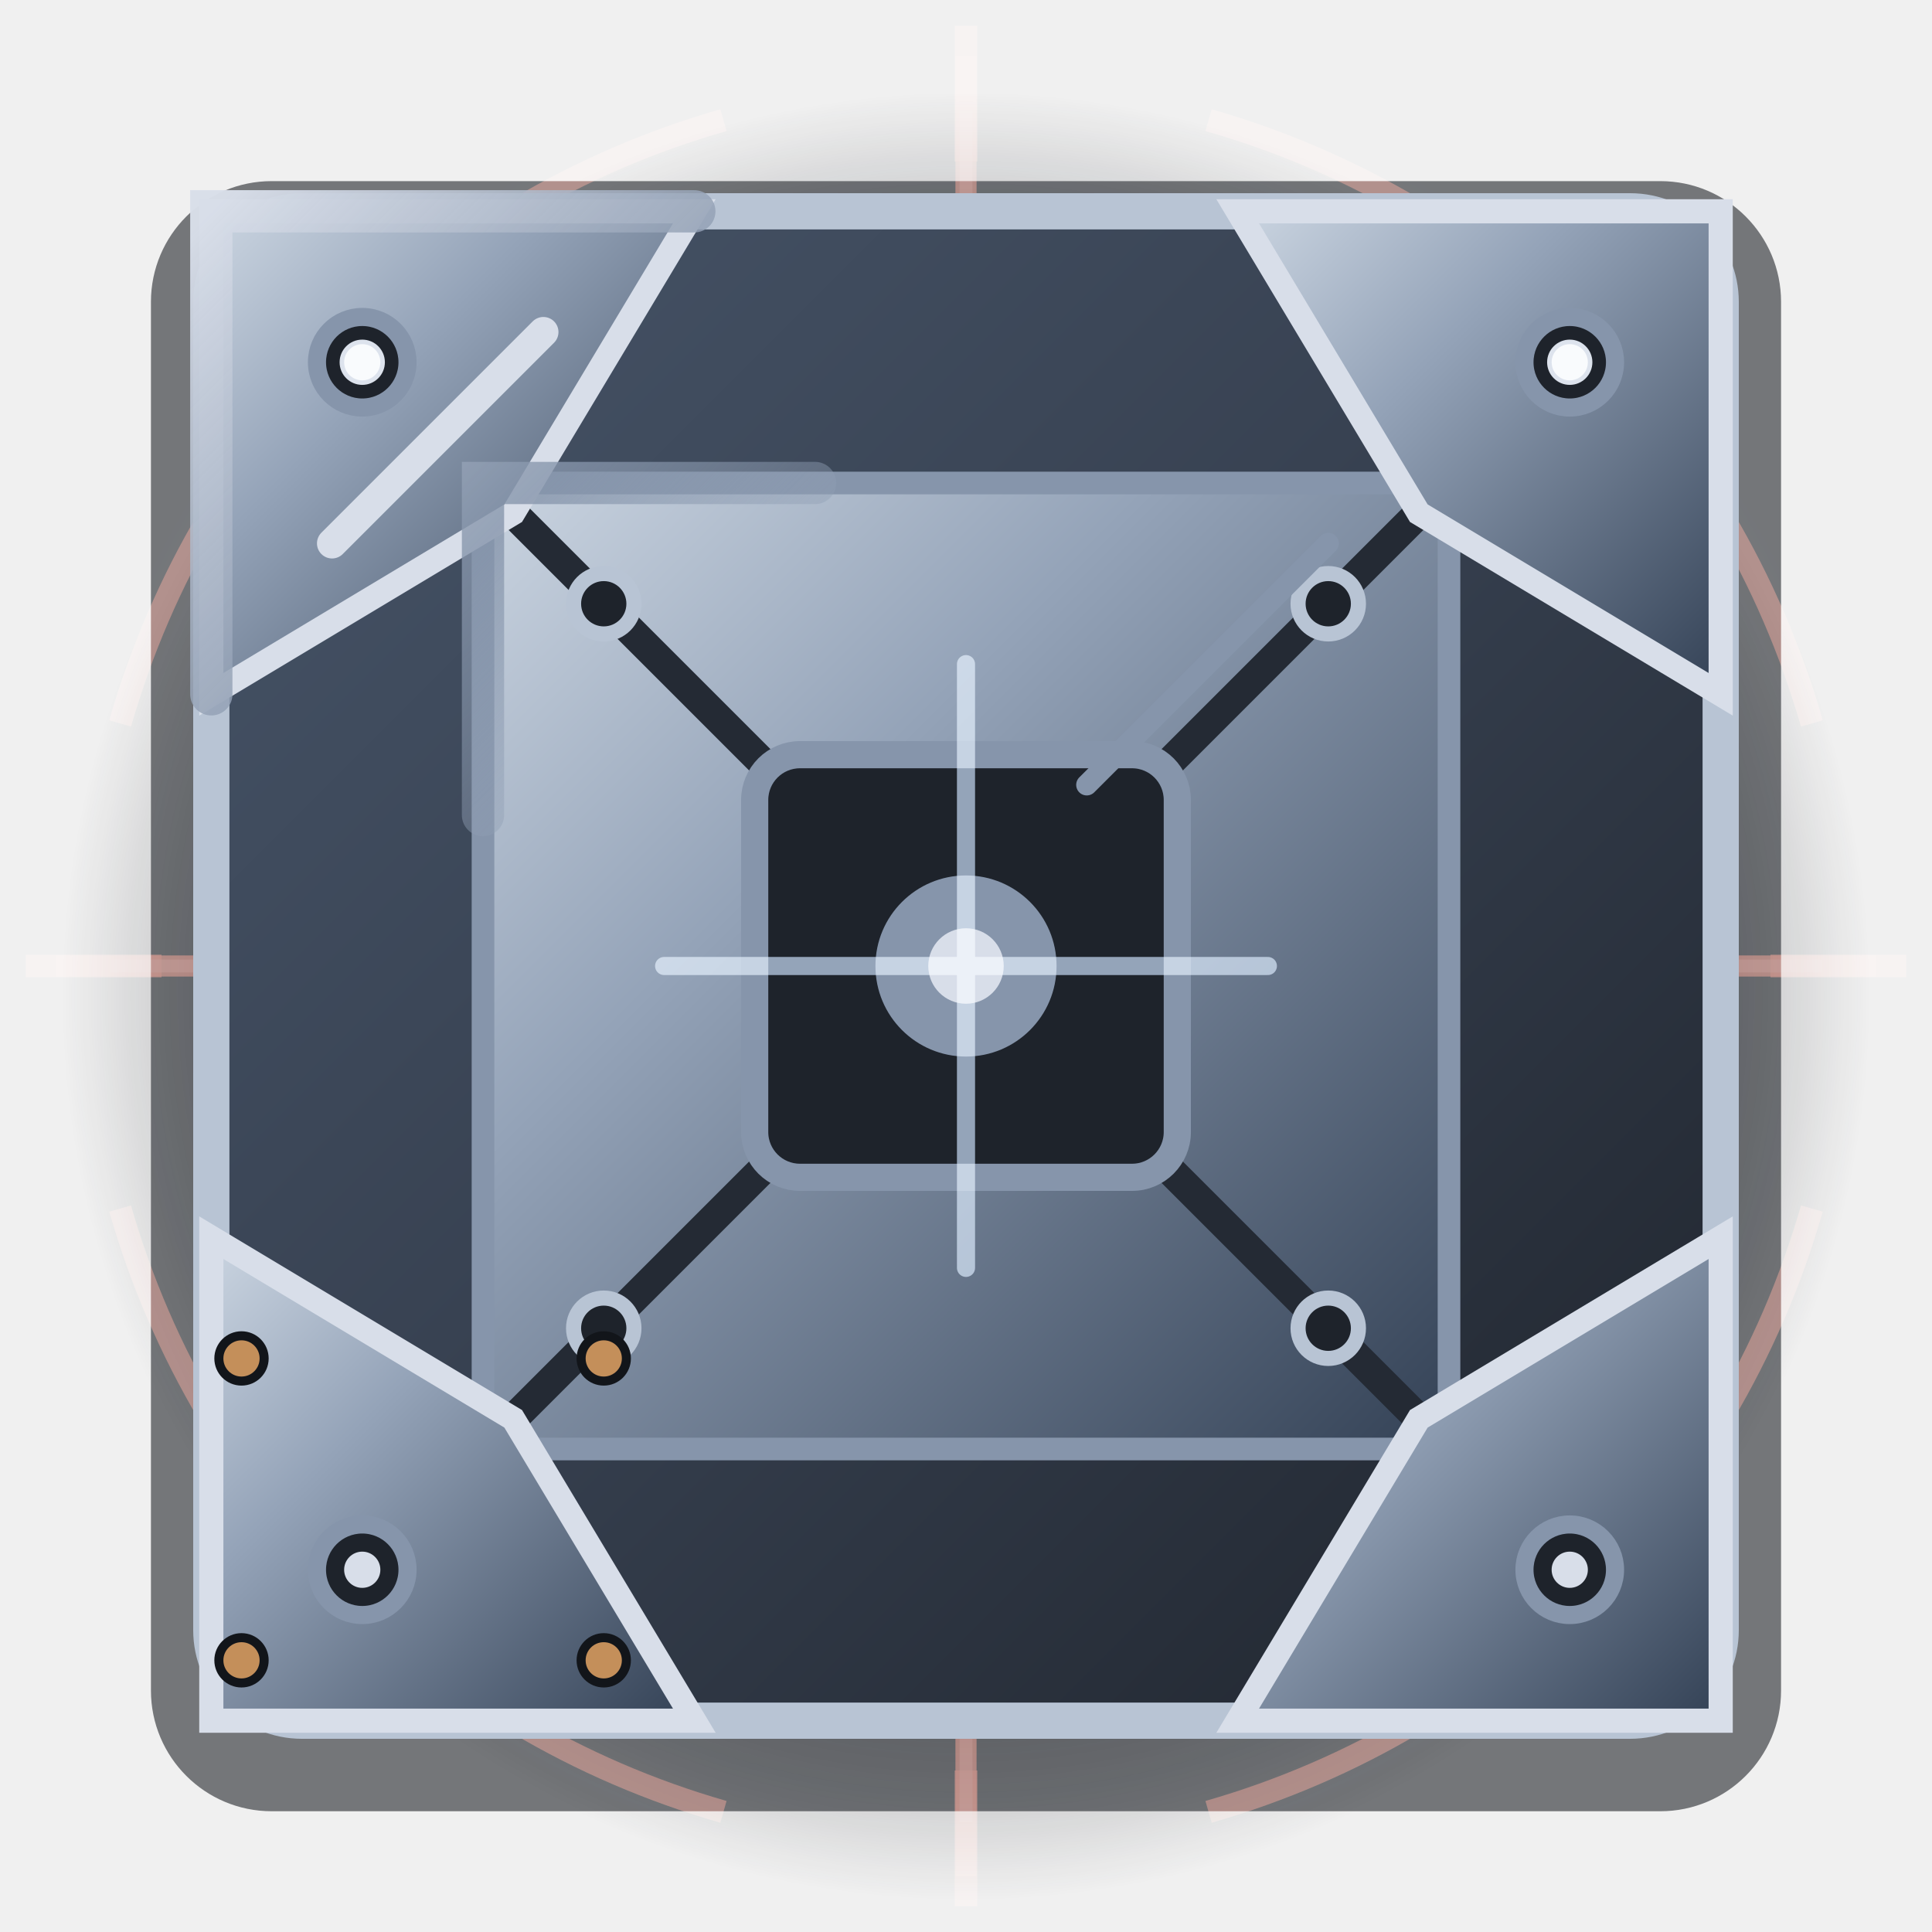
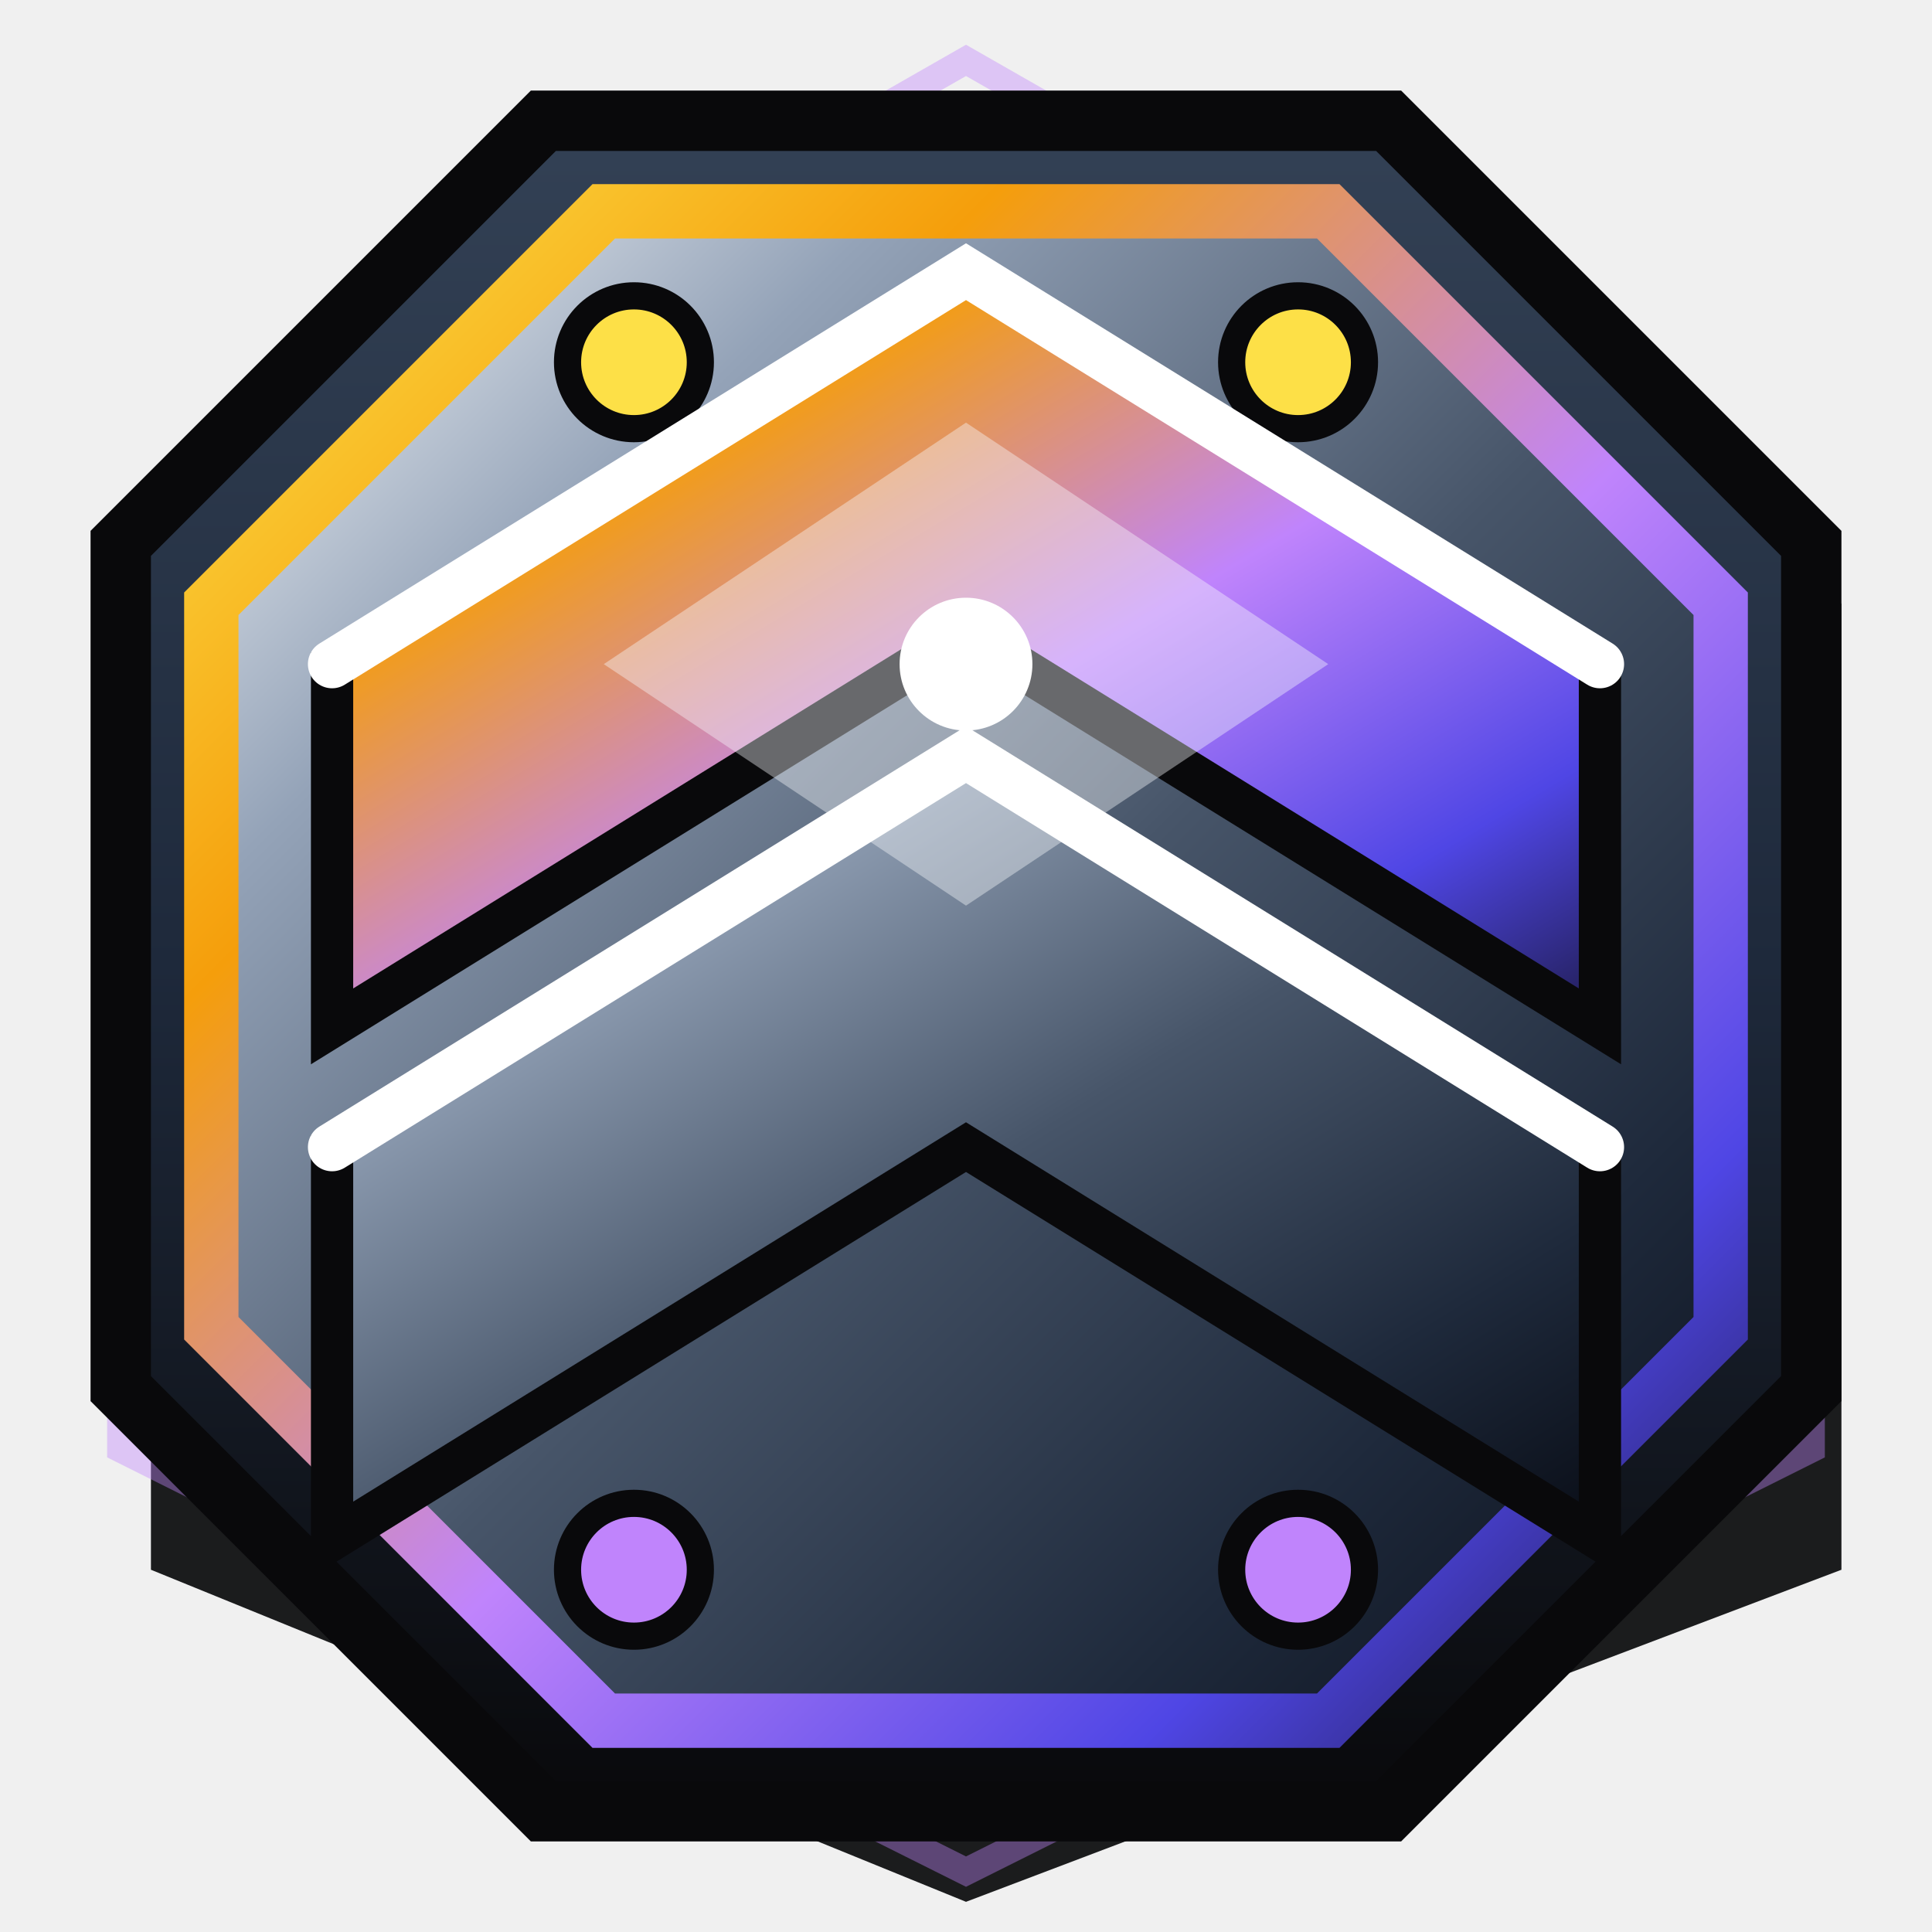
- <svg xmlns="http://www.w3.org/2000/svg" viewBox="0 0 128 128" fill="none" data-rig-id="tile-steel-rig" data-root-anchor="64,64" data-has-aura="true">
+ <svg xmlns="http://www.w3.org/2000/svg" viewBox="0 0 64 64" width="64" height="64">
  <defs>
-     <radialGradient id="ts-shadow-grad" cx="50%" cy="50%" r="50%">
-       <stop offset="0%" stop-color="#12151a" stop-opacity="0.8" />
-       <stop offset="70%" stop-color="#171b22" stop-opacity="0.38" />
-       <stop offset="100%" stop-color="#171b22" stop-opacity="0" />
-     </radialGradient>
-     <radialGradient id="ts-aura-field" cx="50%" cy="50%" r="50%">
-       <stop offset="0%" stop-color="#8695ab" stop-opacity="0.28" />
-       <stop offset="60%" stop-color="#9aa8bd" stop-opacity="0.12" />
-       <stop offset="100%" stop-color="#171b22" stop-opacity="0" />
-     </radialGradient>
-     <linearGradient id="ts-titanium-base" x1="0%" y1="0%" x2="100%" y2="100%">
-       <stop offset="0%" stop-color="#475569" />
-       <stop offset="45%" stop-color="#384252" />
-       <stop offset="100%" stop-color="#1e232b" />
+     <linearGradient id="ts-titanium" x1="0%" y1="0%" x2="100%" y2="100%">
+       <stop offset="0%" stop-color="#f8fafc" />
+       <stop offset="22%" stop-color="#94a3b8" />
+       <stop offset="52%" stop-color="#475569" />
+       <stop offset="80%" stop-color="#1e293b" />
+       <stop offset="100%" stop-color="#090d16" />
    </linearGradient>
-     <linearGradient id="ts-chrome-plate" x1="0%" y1="0%" x2="100%" y2="100%">
-       <stop offset="0%" stop-color="#cbd5e1" />
-       <stop offset="35%" stop-color="#94a3b8" />
-       <stop offset="100%" stop-color="#334155" />
+     <linearGradient id="ts-temper-bevel" x1="0%" y1="0%" x2="100%" y2="100%">
+       <stop offset="0%" stop-color="#fde047" />
+       <stop offset="25%" stop-color="#f59e0b" />
+       <stop offset="55%" stop-color="#c084fc" />
+       <stop offset="82%" stop-color="#4f46e5" />
+       <stop offset="100%" stop-color="#1e1b4b" />
    </linearGradient>
-     <linearGradient id="ts-rim-glow" x1="0%" y1="0%" x2="100%" y2="100%">
-       <stop offset="0%" stop-color="#d8dee9" stop-opacity="0.98" />
-       <stop offset="50%" stop-color="#8695ab" stop-opacity="0.8" />
-       <stop offset="100%" stop-color="#9aa8bd" stop-opacity="0" />
+     <linearGradient id="ts-carbon-core" x1="0%" y1="0%" x2="0%" y2="100%">
+       <stop offset="0%" stop-color="#334155" />
+       <stop offset="50%" stop-color="#1e293b" />
+       <stop offset="100%" stop-color="#09090b" />
    </linearGradient>
  </defs>
-   <g id="part-shadow-cast" data-pivot="64,66" data-parent="root" data-z-index="1" data-blend="multiply" style="mix-blend-mode: multiply">
-     <ellipse cx="64" cy="66" rx="60" ry="60" fill="url(#ts-shadow-grad)" />
-     <rect x="10" y="12" width="108" height="108" rx="8" fill="#12151a" fill-opacity="0.55" />
+   <polygon id="part-shadow-cast" points="32,5 61,20 61,52 32,63 5,52 5,20" fill="#030406" opacity="0.9" />
+   <polygon id="part-aura-ring-outer" points="32,2 60,18 60,48 32,62 4,48 4,18" fill="none" stroke="#c084fc" stroke-width="0.9" stroke-opacity="0.4" />
+   <polygon id="part-aura-ring-inner" points="32,6 56,20 56,46 32,58 8,46 8,20" fill="none" stroke="#fde047" stroke-width="0.7" stroke-opacity="0.32" />
+   <g id="part-steel-frame">
+     <polygon id="part-steel-core" points="18,4 46,4 60,18 60,46 46,60 18,60 4,46 4,18" fill="url(#ts-carbon-core)" stroke="#09090b" stroke-width="2" />
+     <polygon points="20,7 44,7 57,20 57,44 44,57 20,57 7,44 7,20" fill="url(#ts-titanium)" stroke="url(#ts-temper-bevel)" stroke-width="1.8" />
  </g>
-   <g id="part-aura-ring-outer" data-pivot="64,64" data-parent="root" data-z-index="4" data-blend="screen" data-motion="spin-cw" style="mix-blend-mode: screen">
-     <circle cx="64" cy="64" r="62" fill="url(#ts-aura-field)" />
-     <path fill="none" stroke="#9e4736" stroke-width="1.5" stroke-opacity="0.72" d="M120.04,80.07 A58.3,58.3 0 0,1 80.07,120.04 M47.93,120.04 A58.3,58.3 0 0,1 7.96,80.07 M7.96,47.93 A58.3,58.3 0 0,1 47.93,7.96 M80.07,7.96 A58.3,58.3 0 0,1 120.04,47.93 M64,1.7 L64,10.7 M64,117.3 L64,126.3 M1.7,64 L10.7,64 M117.3,64 L126.3,64" stroke-linejoin="bevel" />
-     <path fill="none" stroke="#8695ab" stroke-width="0.85" stroke-opacity="0.58" d="M114.66,78.53 A52.7,52.7 0 0,1 78.53,114.66 M49.47,114.66 A52.7,52.7 0 0,1 13.34,78.53 M13.34,49.47 A52.7,52.7 0 0,1 49.47,13.34 M78.53,13.34 A52.7,52.7 0 0,1 114.66,49.47 M64,7.3 L64,16.3 M64,111.7 L64,120.7 M7.3,64 L16.3,64 M111.7,64 L120.7,64" stroke-linejoin="bevel" />
-     <line x1="114.7" y1="64" x2="124.3" y2="64" stroke="#9e4736" stroke-width="1.4" stroke-opacity="0.8" />
-     <line x1="99.9" y1="99.9" x2="106.6" y2="106.6" stroke="#c48f5a" stroke-width="1.4" stroke-opacity="0.8" />
-     <line x1="64" y1="114.7" x2="64" y2="124.3" stroke="#9e4736" stroke-width="1.4" stroke-opacity="0.8" />
-     <line x1="28.1" y1="99.9" x2="21.4" y2="106.6" stroke="#c48f5a" stroke-width="1.4" stroke-opacity="0.8" />
-     <line x1="13.3" y1="64" x2="3.7" y2="64" stroke="#9e4736" stroke-width="1.4" stroke-opacity="0.8" />
-     <line x1="28.1" y1="28.1" x2="21.4" y2="21.4" stroke="#c48f5a" stroke-width="1.4" stroke-opacity="0.8" />
-     <line x1="64" y1="13.3" x2="64" y2="3.7" stroke="#9e4736" stroke-width="1.4" stroke-opacity="0.8" />
-     <line x1="99.9" y1="28.1" x2="106.6" y2="21.4" stroke="#c48f5a" stroke-width="1.4" stroke-opacity="0.8" />
-     <rect x="103" y="103" width="4.4" height="4.4" fill="#c48f5a" stroke="#12151a" stroke-width="0.7" />
-     <rect x="20.6" y="103" width="4.4" height="4.4" fill="#c48f5a" stroke="#12151a" stroke-width="0.7" />
-     <rect x="20.6" y="20.6" width="4.4" height="4.4" fill="#c48f5a" stroke="#12151a" stroke-width="0.7" />
-     <rect x="103" y="20.6" width="4.4" height="4.4" fill="#c48f5a" stroke="#12151a" stroke-width="0.7" />
+   <g id="part-armor-plate-core">
+     <polygon points="32,9 53,22 53,34 32,21 11,34 11,22" fill="url(#ts-temper-bevel)" stroke="#09090b" stroke-width="1.4" />
+     <polygon points="32,25 53,38 53,51 32,38 11,51 11,38" fill="url(#ts-titanium)" stroke="#09090b" stroke-width="1.4" />
+     <polygon points="32,14 44,22 32,30 20,22" fill="#f8fafc" opacity="0.4" />
  </g>
-   <g id="part-aura-ring-inner" data-pivot="64,64" data-parent="root" data-z-index="5" data-blend="screen" data-motion="spin-ccw" style="mix-blend-mode: screen">
-     <path fill="none" stroke="#c48f5a" stroke-width="1.1" stroke-opacity="0.68" d="M106.87,76.29 A44.6,44.6 0 0,1 76.29,106.87 M51.71,106.87 A44.6,44.6 0 0,1 21.13,76.29 M21.13,51.71 A44.6,44.6 0 0,1 51.71,21.13 M76.29,21.13 A44.6,44.6 0 0,1 106.87,51.71 M64,15.4 L64,24.4 M64,103.6 L64,112.6 M15.4,64 L24.4,64 M103.6,64 L112.6,64" stroke-linejoin="bevel" />
-     <circle cx="108.6" cy="64" r="2.0" fill="#9e4736" stroke="#12151a" stroke-width="0.65" />
-     <circle cx="86.3" cy="102.6" r="2.0" fill="#9e4736" stroke="#12151a" stroke-width="0.65" />
-     <circle cx="41.7" cy="102.6" r="2.0" fill="#9e4736" stroke="#12151a" stroke-width="0.65" />
-     <circle cx="19.4" cy="64" r="2.0" fill="#9e4736" stroke="#12151a" stroke-width="0.65" />
-     <circle cx="41.7" cy="25.4" r="2.0" fill="#9e4736" stroke="#12151a" stroke-width="0.65" />
-     <circle cx="86.3" cy="25.4" r="2.0" fill="#9e4736" stroke="#12151a" stroke-width="0.65" />
+   <g id="part-rivet-group">
+     <circle id="part-corner-tl" cx="21" cy="12" r="2.2" fill="#fde047" stroke="#09090b" stroke-width="0.9" />
+     <circle id="part-corner-tr" cx="43" cy="12" r="2.2" fill="#fde047" stroke="#09090b" stroke-width="0.9" />
+     <circle id="part-corner-bl" cx="21" cy="52" r="2.2" fill="#c084fc" stroke="#09090b" stroke-width="0.9" />
+     <circle id="part-corner-br" cx="43" cy="52" r="2.2" fill="#c084fc" stroke="#09090b" stroke-width="0.9" />
  </g>
-   <g id="part-steel-core" data-pivot="64,64" data-parent="root" data-z-index="15" data-blend="normal">
-     <rect x="14" y="14" width="100" height="100" rx="6" fill="url(#ts-titanium-base)" stroke="#b8c4d4" stroke-width="2.4" />
-     <polygon points="32,32 96,32 96,96 32,96" fill="url(#ts-chrome-plate)" stroke="#8695ab" stroke-width="1.5" />
-     <path d="M32 32 L96 96 M96 32 L32 96" stroke="#242a34" stroke-width="2.0" />
-     <rect x="50" y="50" width="28" height="28" rx="3" fill="#1e232b" stroke="#8695ab" stroke-width="1.8" />
-     <circle cx="64" cy="64" r="6" fill="#8695ab" />
-     <circle cx="64" cy="64" r="2.5" fill="#d8dee9" />
-     <circle cx="40" cy="40" r="2" fill="#1e232b" stroke="#b8c4d4" stroke-width="1.0" />
-     <circle cx="88" cy="40" r="2" fill="#1e232b" stroke="#b8c4d4" stroke-width="1.0" />
-     <circle cx="40" cy="88" r="2" fill="#1e232b" stroke="#b8c4d4" stroke-width="1.0" />
-     <circle cx="88" cy="88" r="2" fill="#1e232b" stroke="#b8c4d4" stroke-width="1.0" />
-   </g>
-   <g id="part-corner-bl" data-pivot="28,100" data-parent="part-steel-core" data-z-index="25" data-blend="normal">
-     <polygon points="14,114 46,114 34,94 14,82" fill="url(#ts-chrome-plate)" stroke="#d8dee9" stroke-width="1.6" />
-     <circle cx="24" cy="104" r="3" fill="#1e232b" stroke="#8695ab" stroke-width="1.2" />
-     <circle cx="24" cy="104" r="1.2" fill="#d8dee9" />
-     <circle cx="16" cy="90" r="1.5" fill="#c48f5a" stroke="#12151a" stroke-width="0.6" />
-     <circle cx="40" cy="90" r="1.5" fill="#c48f5a" stroke="#12151a" stroke-width="0.6" />
-     <circle cx="16" cy="110" r="1.5" fill="#c48f5a" stroke="#12151a" stroke-width="0.6" />
-     <circle cx="40" cy="110" r="1.5" fill="#c48f5a" stroke="#12151a" stroke-width="0.6" />
-   </g>
-   <g id="part-corner-br" data-pivot="100,100" data-parent="part-steel-core" data-z-index="25" data-blend="normal">
-     <polygon points="114,114 82,114 94,94 114,82" fill="url(#ts-chrome-plate)" stroke="#d8dee9" stroke-width="1.6" />
-     <circle cx="104" cy="104" r="3" fill="#1e232b" stroke="#8695ab" stroke-width="1.2" />
-     <circle cx="104" cy="104" r="1.2" fill="#d8dee9" />
-   </g>
-   <g id="part-corner-tl" data-pivot="28,28" data-parent="part-steel-core" data-z-index="25" data-blend="normal">
-     <polygon points="14,14 46,14 34,34 14,46" fill="url(#ts-chrome-plate)" stroke="#d8dee9" stroke-width="1.6" />
-     <circle cx="24" cy="24" r="3" fill="#1e232b" stroke="#8695ab" stroke-width="1.2" />
-     <circle cx="24" cy="24" r="1.2" fill="#d8dee9" />
-   </g>
-   <g id="part-corner-tr" data-pivot="100,28" data-parent="part-steel-core" data-z-index="25" data-blend="normal">
-     <polygon points="114,14 82,14 94,34 114,46" fill="url(#ts-chrome-plate)" stroke="#d8dee9" stroke-width="1.6" />
-     <circle cx="104" cy="24" r="3" fill="#1e232b" stroke="#8695ab" stroke-width="1.2" />
-     <circle cx="104" cy="24" r="1.2" fill="#d8dee9" />
-   </g>
-   <g id="part-light-rim-steel" data-pivot="64,64" data-parent="part-steel-core" data-z-index="45" data-blend="plus-lighter" style="mix-blend-mode: plus-lighter">
-     <path d="M14 46 V14 H46 M32 54 V32 H54" stroke="url(#ts-rim-glow)" stroke-width="2.8" stroke-linecap="round" />
-     <line x1="36" y1="22" x2="22" y2="36" stroke="#d8dee9" stroke-width="2.0" stroke-linecap="round" />
-     <line x1="88" y1="36" x2="72" y2="52" stroke="#8695ab" stroke-width="1.4" stroke-linecap="round" />
-   </g>
-   <g id="part-aura-corona-top" data-pivot="64,64" data-parent="root" data-z-index="65" data-blend="screen" style="mix-blend-mode: screen">
-     <path d="M64 44 V84 M44 64 H84" stroke="#8695ab" stroke-width="1.2" stroke-linecap="round" />
-     <circle cx="24" cy="24" r="1.5" fill="#d8dee9" />
-     <circle cx="104" cy="24" r="1.5" fill="#d8dee9" />
-   </g>
+   <path id="part-light-rim-steel" d="M11,22 L32,9 L53,22 M11,38 L32,25 L53,38" fill="none" stroke="#ffffff" stroke-width="1.6" stroke-linecap="round" />
+   <circle id="part-aura-corona-top" cx="32" cy="22" r="2.2" fill="#ffffff" />
</svg>
